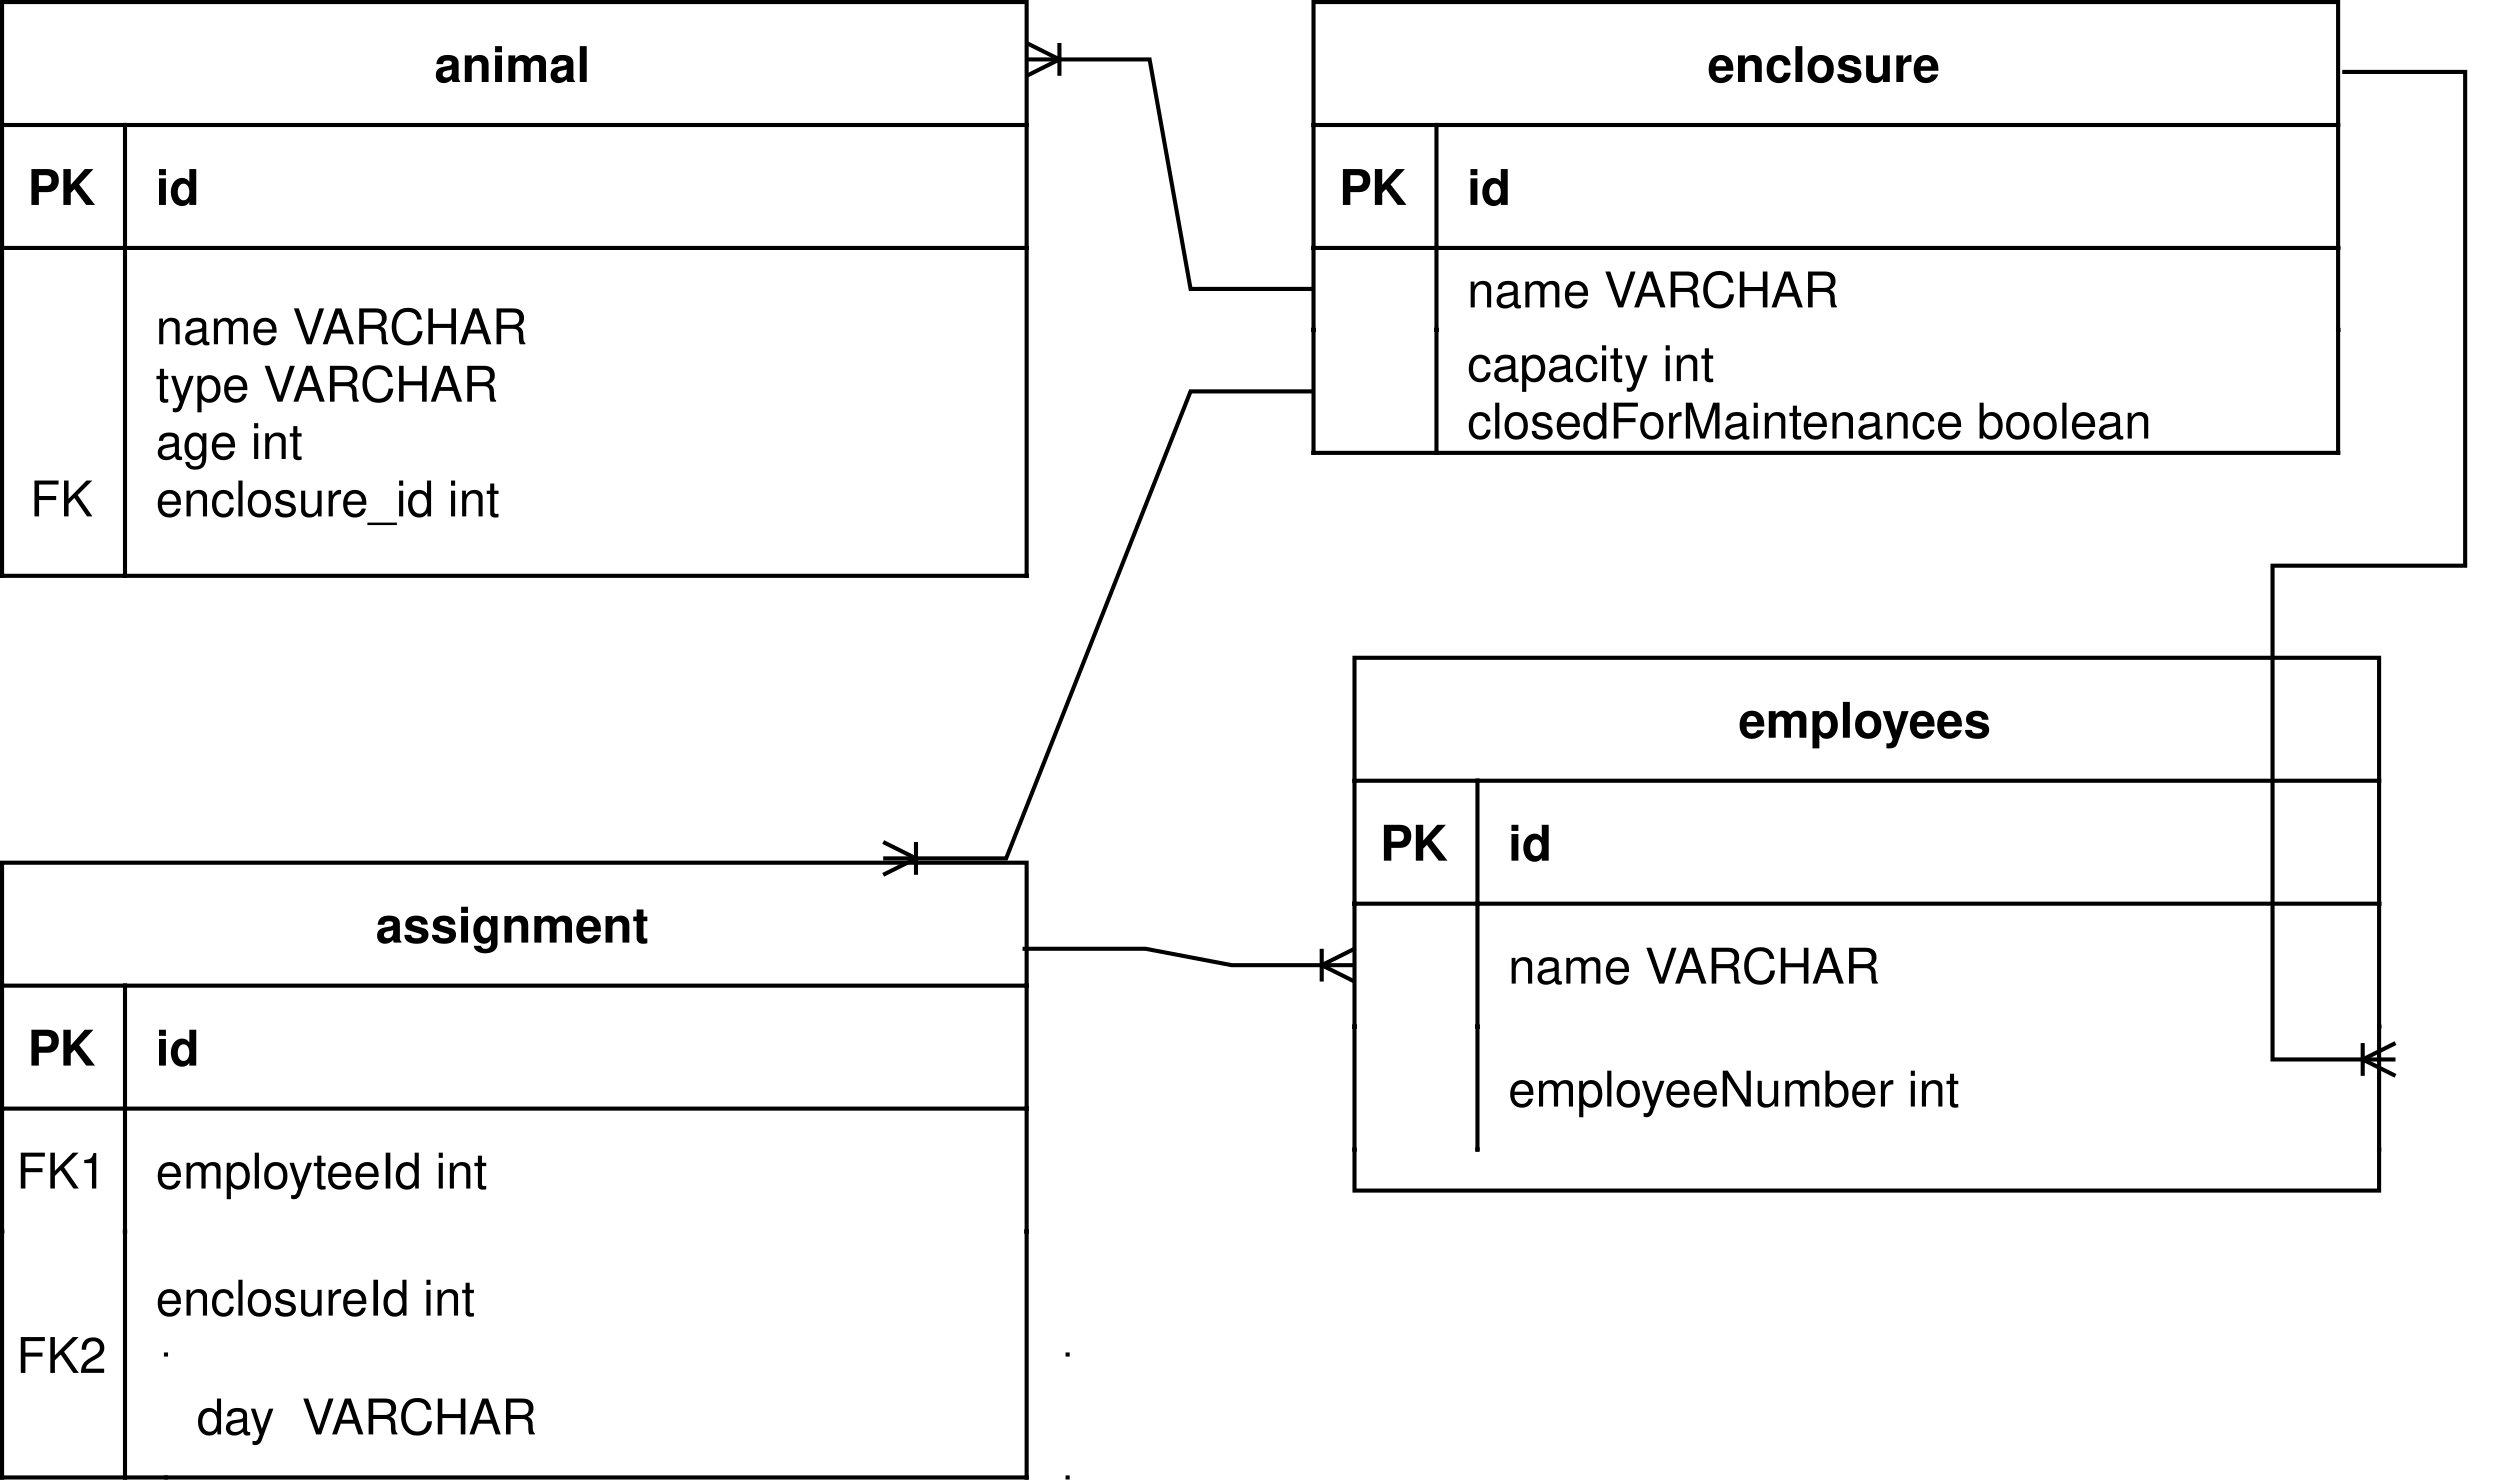
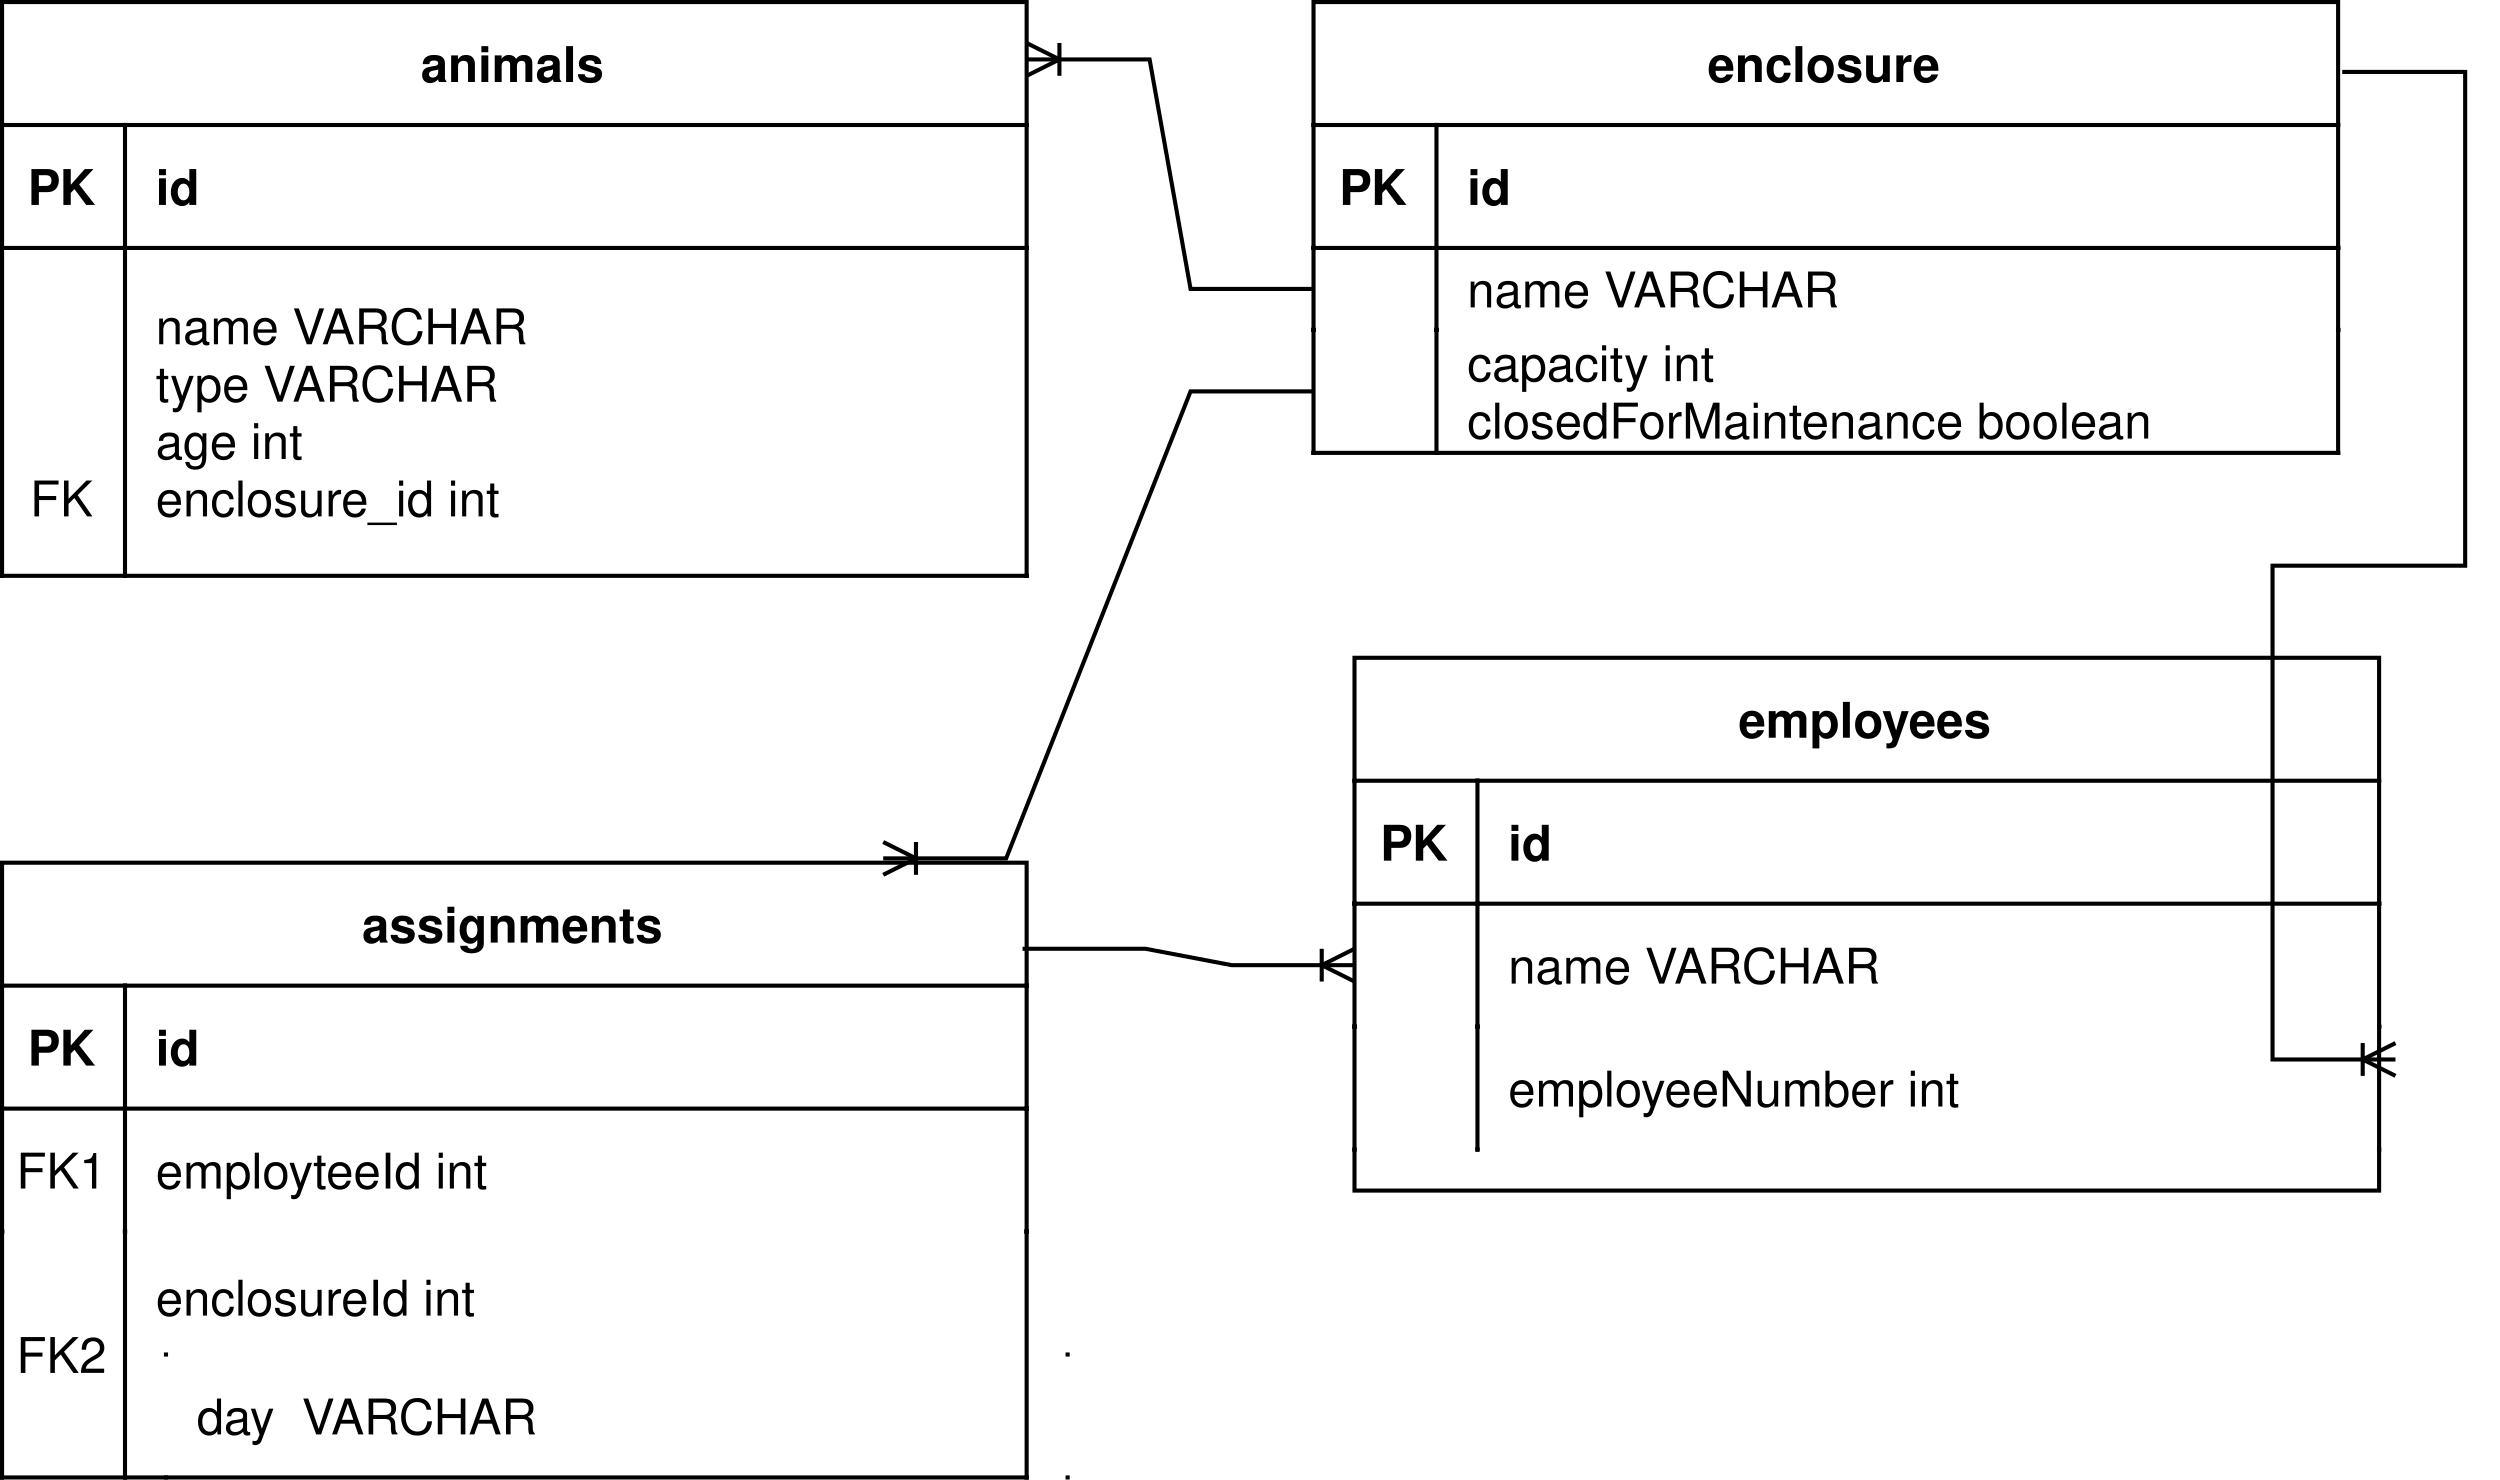
- <svg xmlns="http://www.w3.org/2000/svg" version="1.1" width="610px" height="361px" viewBox="-0.5 -0.5 610 361" content="&lt;mxfile host=&quot;app.diagrams.net&quot; modified=&quot;2022-09-02T13:36:38.985Z&quot; agent=&quot;5.0 (Macintosh; Intel Mac OS X 10_15_7) AppleWebKit/537.36 (KHTML, like Gecko) Chrome/104.0.0.0 Safari/537.36&quot; etag=&quot;yrabhWC-P5SHq16Q256-&quot; version=&quot;20.2.7&quot; type=&quot;device&quot;&gt;&lt;diagram id=&quot;R2lEEEUBdFMjLlhIrx00&quot; name=&quot;Page-1&quot;&gt;7Vxvc6I4HP40vlyHP9XWl9XqdmfrTc/u7O29ukklIrchcSC2ep/+EkigGNRgwVJhxnFICCH5PU+ekEdixx75m68BWC2nxIGoYxnOpmPfdSzrptdn3zxjKzIMM85wA8+Js95kPHn/QZFpiNy158AwU5ASgqi3ymbOCcZwTjN5IAjIa7bYgqDsXVfAhUrG0xwgNfcvz6FL2S0jzb+HnruUdzYNccYHsrDICJfAIa+ZLLihE4KpaOIjDHyAIabszBQEv2HQ6Y2XlPKe3nasCfsseOmuS4iLIFh5YXdOfJY9D1mRyQL4HuJhflPRUFTEbmePO/YoIITGR/5mBBGHSsIQt2my52wSh4DXq3HB6MvL9uG3QfH9q/2TTqfu4/XzFyuu5QWgtYgvxHNEwnUARZDoVkaexWvFDyl45lnDkIKACoLYBstgkFPgYdY7+86M0giBVehFxeOcpYecB7AlayorkqnhwttAZxbzg5dlVHlglfEkr5xH+kk0hp8GyHMxO56z7vM7DgMYsrY8gJCKEmqARMxeYEDh5k2WCNhXSHxIgy0rIs5eXQliiMFiSqK8ptSzJPWWWdoJygsuuUndKUTsQKBUADFbQWwvUKzr1ANoxoYhwG6EWRYSHlcnIKsfIHAhFRkr4vGIjl9gPBCi4HsIjQgiHFlMMJTFos71huzDujsyur1OjzVgxNJmmmYfXjygI4JDGjCG8FtBBtQr5GANKVmJ+yC4kM0IRDD58TOhlI2rfbAeZPZxrAW2tia0dlXIXinIPn4vgi1hfV2gSNGWnuNAHA9JrsIgxTsHytz4JzHfBWN3IGriYWvj8QYAu2D8RWVpVArXBhDjPgYUDskaO6ECatLO03HuKTiz4vXDWQpsXHYYrsDcw+5DfGV/hwi9Koiw2T8wrVKJoVXdGZjRb7K2GxVqe19T262qtP36XcieacRrRr+vHf0j2nso2sWVfLe2M4zXGwVVDHze1J+3s9H97awzsjq3Rg2RPqrtpVOhoJafTg2t6s7AjUGr5dVo+c1HP6fLpd1FiPlAO/yX/lhumgqsc8CFkfLe88FgMbmzzcjpQCSEzoQEUz5KIAZ4zjv1TAiCANeQDWUJvj5dGvfwbqrODPRXiGwhDPcyoklemhRpoePaQm5Wp+Sq5dKgSbqAeWPqL9rr4qaZqs1ySXZaQt124jZV26RRhloBKjRvUn6f8fLJFb7AOqC4wut6atUpvGq/1HDU68b/Wjv+F6/nqnWyY6vVD+Wy1lcFaNA4LZfNaLW8dC0ffLSWW6r5UsNRrhn/hKitlksYc0yRP9b+M38RKrbWaod1WYpegAzNU3TVMgPY8wHay4cG+WXJu2aF3z27qkylW79Mc9B/Pr/Mumy/zGr9siQUDffLClCheTNy65dVpfC6ftlNZQqf55clP2nnH07qOAXoQlSapXYIkuKSv1vbOYb1cUstgZxuV/kn+Mac3Rchkt0i//ApJDp56e+8FaBVwenjdJppVVcuz8aLl9n8zzB8mrpT69u/LiXAz9lOBMKQhd2HB9b4n2tNp8Ces8zTXtPZuo/9Zq+EWSEXsnY/kQ6s+9leixVdbvM+9X6iU/CwT5rcP9N6Lrfbl72fqEQiXPJqLjcO7X6iirT9nO8+5DZPXaZPvps1HPSnA9Bvppira/T49zIK4Te5wqofzJprqxJ50Dgtb/cTVaTluu8+9KvS8pz9RJPvhdCtvZgPThLzQxEvLua7tZ1hzOZsKUoMs1TN8y3Y2qFfocbvoUdBjT+dLlrVnYMvqn/mgK10VD//64/v884kIEK3k/1Elz/352wtU0gAHRfK1TOLqEe3M4gA9Qgep2fiNXZssTKy2cMl9VEn9l0gdm75/3Ox5HjGSPCDTAHeRsYp6xd0BNRw49Ffb47/5sfdnkjdbd6cutvKBGb9/5XchyXiq5JkelmUylz3CAOPBTBygVNp5N09TCQWHbIO5qLUoe3rVD4G7StnHXeWkr8Zy7i2MjOIoHjJtvgAHx9JNDMkW+eMPdSXVcQ9FVel/FMq6u1UZO9WFIdCqag0Iqte1ccTuTsY9DNkNq8Os5klyiHlod9QjpIyflW8JeX7Salhk52blGbXMK6ypOwd0dgcVqa62zXMflZ7rf71B6uvLtHjSbgl+vuJrvFyz9mILqlpdG8yzPxiMOqfRM1TnkxKpPNApXMRN6Jlc8Jmlkz/FjUunv6VrT3+Hw==&lt;/diagram&gt;&lt;/mxfile&gt;">
+ <svg xmlns="http://www.w3.org/2000/svg" version="1.1" width="610px" height="361px" viewBox="-0.5 -0.5 610 361" content="&lt;mxfile host=&quot;app.diagrams.net&quot; modified=&quot;2022-09-02T13:40:13.427Z&quot; agent=&quot;5.0 (Macintosh; Intel Mac OS X 10_15_7) AppleWebKit/537.36 (KHTML, like Gecko) Chrome/104.0.0.0 Safari/537.36&quot; etag=&quot;dvvTJoRRDCMjeoegTZYX&quot; version=&quot;20.2.7&quot; type=&quot;device&quot;&gt;&lt;diagram id=&quot;R2lEEEUBdFMjLlhIrx00&quot; name=&quot;Page-1&quot;&gt;7Vxfc6o4HP00PtbhT7X1sVq9vdO607V37t592kklIntD4kBsdT/9JpCAGNRgwVJlxnFICCH5nZMTciS27IG/+haAxXxMHIhaluGsWvZ9y7JuO132zTPWIsMw4ww38Jw4ayPjxfsPikxD5C49B4aZgpQQRL1FNnNKMIZTmskDQUDes8VmBGXvugAuVDJepgCpuX95Dp3Lbhlp/gP03Lm8s2mIMz6QhUVGOAcOec9kwRUdEUxFE59h4AMMMWVnxiD4DYNWZzinlPf0rmWN2GfGS7ddQlwEwcIL21Pis+xpyIqMZsD3EA/zRkV9URG7nT1s2YOAEBof+asBRBwqCUPcptGOs0kcAl6vxgWDq7f102+D4od3+ycdj93nm9crK67lDaCliC/EU0TCZQBFkOhaRp7Fa8EPKXjlWf2QgoAKgtgGy2CQU+Bh1jv73ozSCIFF6EXF45y5h5wnsCZLKiuSqf7MW0FnEvODl2VUeWKV8SSvnEf6RTSGnwbIczE7nrLu8zv2AxiytjyBkIoSaoBEzN5gQOFqI0sE7BskPqTBmhURZ6+vBTHEYDElUd5T6lmSevMs7QTlBZfcpO4UInYgUCqAmK0gthMo1nXqATRhwxBgN8IsCwmPqxOQxQ8QuJCKjAXxeESHbzAeCFHwPYQGBBGOLCYYymJR5zp99mHdHRjtTqvDGjBgaTNNsw8vHtABwSENGEP4rSAD6h1ysPqULMR9EJzJZgQimPz4lVDKxtUuWPcy+zDWAltbE1q7KmSvFWSfH4tgS1hfZyhStLnnOBDHQ5KrMEjxzoEyN/5JzLfB2B6ImnjY2nhsAGAXjL+oLI1K4doAYtzHgMI+WWInVEBN2nk8zh0FZ1a8fjhLgY3L9sMFmHrYfYqv7G4RoVMFEVa7B6ZVKjG0qjsBM7qXrO1Ghdre1dR2qyptv/kQsica8ZrR72pH/4D27ot2cSXfru0E4/VWQRUDnzf1591k8HA3aQ2s1p1RQ6QPanvpVCio5cdTQ6u6E3Cj12h5NVp++9nP6XJpdxZi3tMO/7k/lpumAusUcGGkvPd8MFhM7mwzcjoQCaEzIsGYjxKIAZ7yTr0SgiDANWRDWYKvT5eLe3g3VWcG+gtE1hCGOxlxSV6aFGmh49pCblan5KrlckGTdAHzxtRftNfFTTNVm+Wc7LSEus3Ebaq2yUUZagWocHmT8seMly+u8AXWAcUVXtdTq07hVfulhqNeN/432vE/ez1XrZMtW61+KJe1vipAg4vTctmMRstL1/LeZ2u5pZovNRzlmvFPiNpouYQxxxT5Y+m/8hehYmutdliXpegFyHB5iq5aZgB7PkCNYdbaeNms8Mtn15XJdGOYaY76r2eYWedtmFmNYZaE4sINswJUuLwpuTHMqlJ4XcPstjKFzzPMkt+08w9HdZwCdCEqzVPbB0lxyd+u7RTD+rCnlkBO14v8E3xnzvabEMl2kX/4FBKdPPeX3grQquD0cTzNtKorl2fD2dtk+mcYvozdsfX9X5cS4OfsJwJhyMLuR2J/Hos6BfecdZ72os7Wfe43OyVMC7mYNTuKdGDdTfdaLOlym/eldxQdg4d91Oz+lRZ0ud0+7x1FJRLhnJdzuXFodhRVpO2nfPsht3nqOn30aNZw0B8PQPcyxVxdpMe/mFEIv8slVv1g1lxclciDi9PyZkdRRVqu+/ZDtyotz9lRNHoshG7txbx3lJjvi3hxMd+u7QRjNmdTUeKYpWqe78HWDv0KNX4HPQpq/PF00aruFHxRDTQHrKWl+vVfgPyYdyYBEbqd7Cg6/7k/Z3OZQgLouFCunllEPbqeQASoR/AwPROvsWOLlZHN7s+pj1qx7wKxc8f/oYslhxNGgh9kDPA6Mk5Zv6AjoIYrj/7aOP6bH7c7InW/2jh1v5YJzPr/K7kPS8RXJcn0siiVue4ZBh4LYOQCp9LIu7ufSCw6ZBlMRal9G9ipfAzaVc467CwlfzSWcW1lZhBB8ZZt8R4+PpNoZkg2zxk7qC+riHsqrkr5p1TU2arI3q4oDoVSUWlEVr2qzydyu9frZshsXu9nM0uUQ8p9P6IcJGX8snhDyo+TUsMmOzUpzbZhXGdJ2TmgsTmsTHW3bZjdrPZa3ZtPVl9doseTcEP0jxNd4+2ekxFdUtNo32aYeWUw6h9FzWOeTEqkc0+lcxE3omFzwmaWTP8YNS6e/pmtPfwf&lt;/diagram&gt;&lt;/mxfile&gt;">
  <defs>
    <clipPath id="mx-clip-320-30-30-30-0">
      <rect x="320" y="30" width="30" height="30" />
    </clipPath>
    <clipPath id="mx-clip-356-30-214-30-0">
      <rect x="356" y="30" width="214" height="30" />
    </clipPath>
    <clipPath id="mx-clip-356-60-214-20-0">
      <rect x="356" y="60" width="214" height="20" />
    </clipPath>
    <clipPath id="mx-clip-356-80-214-30-0">
      <rect x="356" y="80" width="214" height="30" />
    </clipPath>
    <clipPath id="mx-clip-330-190-30-30-0">
      <rect x="330" y="190" width="30" height="30" />
    </clipPath>
    <clipPath id="mx-clip-366-190-214-30-0">
      <rect x="366" y="190" width="214" height="30" />
    </clipPath>
    <clipPath id="mx-clip-366-220-214-30-0">
      <rect x="366" y="220" width="214" height="30" />
    </clipPath>
    <clipPath id="mx-clip-366-250-214-30-0">
      <rect x="366" y="250" width="214" height="30" />
    </clipPath>
    <clipPath id="mx-clip-0-30-30-30-0">
      <rect x="0" y="30" width="30" height="30" />
    </clipPath>
    <clipPath id="mx-clip-36-30-214-30-0">
      <rect x="36" y="30" width="214" height="30" />
    </clipPath>
    <clipPath id="mx-clip-0-60-30-80-0">
      <rect x="0" y="60" width="30" height="80" />
    </clipPath>
    <clipPath id="mx-clip-36-60-214-80-0">
      <rect x="36" y="60" width="214" height="80" />
    </clipPath>
    <clipPath id="mx-clip-0-240-30-30-0">
      <rect x="0" y="240" width="30" height="30" />
    </clipPath>
    <clipPath id="mx-clip-36-240-214-30-0">
      <rect x="36" y="240" width="214" height="30" />
    </clipPath>
    <clipPath id="mx-clip-0-270-30-30-0">
      <rect x="0" y="270" width="30" height="30" />
    </clipPath>
    <clipPath id="mx-clip-36-270-214-30-0">
      <rect x="36" y="270" width="214" height="30" />
    </clipPath>
    <clipPath id="mx-clip-0-300-30-60-0">
      <rect x="0" y="300" width="30" height="60" />
    </clipPath>
    <clipPath id="mx-clip-36-300-214-60-0">
      <rect x="36" y="300" width="214" height="60" />
    </clipPath>
    <clipPath id="mx-clip-46-330-214-30-0">
      <rect x="46" y="330" width="214" height="30" />
    </clipPath>
  </defs>
  <g>
    <path d="M 320 30 L 320 0 L 570 0 L 570 30" fill="rgb(255, 255, 255)" stroke="rgb(0, 0, 0)" stroke-miterlimit="10" pointer-events="all" />
    <path d="M 320 30 L 320 110 L 570 110 L 570 30" fill="none" stroke="rgb(0, 0, 0)" stroke-miterlimit="10" pointer-events="none" />
    <path d="M 320 30 L 570 30" fill="none" stroke="rgb(0, 0, 0)" stroke-miterlimit="10" pointer-events="none" />
    <path d="M 350 30 L 350 60 L 350 80 L 350 110" fill="none" stroke="rgb(0, 0, 0)" stroke-miterlimit="10" pointer-events="none" />
    <g fill="rgb(0, 0, 0)" font-family="Helvetica" font-weight="bold" pointer-events="none" text-anchor="middle" font-size="12px">
      <text x="444.5" y="19.5">enclosure</text>
    </g>
    <path d="M 320 30 M 570 30 M 570 60 L 320 60" fill="none" stroke="rgb(0, 0, 0)" stroke-linecap="square" stroke-miterlimit="10" pointer-events="none" />
    <path d="M 320 30 M 350 30 M 350 60 M 320 60" fill="none" stroke="rgb(0, 0, 0)" stroke-linecap="square" stroke-miterlimit="10" pointer-events="none" />
    <g fill="rgb(0, 0, 0)" font-family="Helvetica" font-weight="bold" pointer-events="none" clip-path="url(#mx-clip-320-30-30-30-0)" text-anchor="middle" font-size="12px">
      <text x="334.5" y="49.5">PK</text>
    </g>
    <path d="M 350 30 M 570 30 M 570 60 M 350 60" fill="none" stroke="rgb(0, 0, 0)" stroke-linecap="square" stroke-miterlimit="10" pointer-events="none" />
    <g fill="rgb(0, 0, 0)" font-family="Helvetica" font-weight="bold" text-decoration="underline" pointer-events="none" clip-path="url(#mx-clip-356-30-214-30-0)" font-size="12px">
      <text x="357.5" y="49.5">id</text>
    </g>
    <path d="M 320 60 M 570 60 M 570 80 M 320 80" fill="none" stroke="rgb(0, 0, 0)" stroke-linecap="square" stroke-miterlimit="10" pointer-events="none" />
    <path d="M 320 60 M 350 60 M 350 80 M 320 80" fill="none" stroke="rgb(0, 0, 0)" stroke-linecap="square" stroke-miterlimit="10" pointer-events="none" />
    <path d="M 350 60 M 570 60 M 570 80 M 350 80" fill="none" stroke="rgb(0, 0, 0)" stroke-linecap="square" stroke-miterlimit="10" pointer-events="none" />
    <g fill="rgb(0, 0, 0)" font-family="Helvetica" pointer-events="none" clip-path="url(#mx-clip-356-60-214-20-0)" font-size="12px">
      <text x="357.5" y="74.5">name VARCHAR </text>
    </g>
    <path d="M 320 80 M 570 80 M 570 110 M 320 110" fill="none" stroke="rgb(0, 0, 0)" stroke-linecap="square" stroke-miterlimit="10" pointer-events="none" />
    <path d="M 320 80 M 350 80 M 350 110 M 320 110" fill="none" stroke="rgb(0, 0, 0)" stroke-linecap="square" stroke-miterlimit="10" pointer-events="none" />
    <path d="M 350 80 M 570 80 M 570 110 M 350 110" fill="none" stroke="rgb(0, 0, 0)" stroke-linecap="square" stroke-miterlimit="10" pointer-events="none" />
    <g fill="rgb(0, 0, 0)" font-family="Helvetica" pointer-events="none" clip-path="url(#mx-clip-356-80-214-30-0)" font-size="12px">
      <text x="357.5" y="92.5">capacity int</text>
      <text x="357.5" y="106.5">closedForMaintenance boolean</text>
    </g>
    <path d="M 330 190 L 330 160 L 580 160 L 580 190" fill="rgb(255, 255, 255)" stroke="rgb(0, 0, 0)" stroke-miterlimit="10" pointer-events="none" />
    <path d="M 330 190 L 330 290 L 580 290 L 580 190" fill="none" stroke="rgb(0, 0, 0)" stroke-miterlimit="10" pointer-events="none" />
    <path d="M 330 190 L 580 190" fill="none" stroke="rgb(0, 0, 0)" stroke-miterlimit="10" pointer-events="none" />
    <path d="M 360 190 L 360 220 L 360 250 L 360 280" fill="none" stroke="rgb(0, 0, 0)" stroke-miterlimit="10" pointer-events="none" />
    <g fill="rgb(0, 0, 0)" font-family="Helvetica" font-weight="bold" pointer-events="none" text-anchor="middle" font-size="12px">
      <text x="454.5" y="179.5">employees</text>
    </g>
    <path d="M 330 190 M 580 190 M 580 220 L 330 220" fill="none" stroke="rgb(0, 0, 0)" stroke-linecap="square" stroke-miterlimit="10" pointer-events="none" />
    <path d="M 330 190 M 360 190 M 360 220 M 330 220" fill="none" stroke="rgb(0, 0, 0)" stroke-linecap="square" stroke-miterlimit="10" pointer-events="none" />
    <g fill="rgb(0, 0, 0)" font-family="Helvetica" font-weight="bold" pointer-events="none" clip-path="url(#mx-clip-330-190-30-30-0)" text-anchor="middle" font-size="12px">
      <text x="344.5" y="209.5">PK</text>
    </g>
    <path d="M 360 190 M 580 190 M 580 220 M 360 220" fill="none" stroke="rgb(0, 0, 0)" stroke-linecap="square" stroke-miterlimit="10" pointer-events="none" />
    <g fill="rgb(0, 0, 0)" font-family="Helvetica" font-weight="bold" text-decoration="underline" pointer-events="none" clip-path="url(#mx-clip-366-190-214-30-0)" font-size="12px">
      <text x="367.5" y="209.5">id</text>
    </g>
    <path d="M 330 220 M 580 220 M 580 250 M 330 250" fill="none" stroke="rgb(0, 0, 0)" stroke-linecap="square" stroke-miterlimit="10" pointer-events="none" />
    <path d="M 330 220 M 360 220 M 360 250 M 330 250" fill="none" stroke="rgb(0, 0, 0)" stroke-linecap="square" stroke-miterlimit="10" pointer-events="none" />
    <path d="M 360 220 M 580 220 M 580 250 M 360 250" fill="none" stroke="rgb(0, 0, 0)" stroke-linecap="square" stroke-miterlimit="10" pointer-events="none" />
    <g fill="rgb(0, 0, 0)" font-family="Helvetica" pointer-events="none" clip-path="url(#mx-clip-366-220-214-30-0)" font-size="12px">
      <text x="367.5" y="239.5">name VARCHAR</text>
    </g>
    <path d="M 330 250 M 580 250 M 580 280 M 330 280" fill="none" stroke="rgb(0, 0, 0)" stroke-linecap="square" stroke-miterlimit="10" pointer-events="none" />
    <path d="M 330 250 M 360 250 M 360 280 M 330 280" fill="none" stroke="rgb(0, 0, 0)" stroke-linecap="square" stroke-miterlimit="10" pointer-events="none" />
    <path d="M 360 250 M 580 250 M 580 280 M 360 280" fill="none" stroke="rgb(0, 0, 0)" stroke-linecap="square" stroke-miterlimit="10" pointer-events="none" />
    <g fill="rgb(0, 0, 0)" font-family="Helvetica" pointer-events="none" clip-path="url(#mx-clip-366-250-214-30-0)" font-size="12px">
      <text x="367.5" y="269.5">employeeNumber int</text>
    </g>
    <path d="M 0 30 L 0 0 L 250 0 L 250 30" fill="rgb(255, 255, 255)" stroke="rgb(0, 0, 0)" stroke-miterlimit="10" pointer-events="none" />
    <path d="M 0 30 L 0 140 L 250 140 L 250 30" fill="none" stroke="rgb(0, 0, 0)" stroke-miterlimit="10" pointer-events="none" />
    <path d="M 0 30 L 250 30" fill="none" stroke="rgb(0, 0, 0)" stroke-miterlimit="10" pointer-events="none" />
    <path d="M 30 30 L 30 60 L 30 140" fill="none" stroke="rgb(0, 0, 0)" stroke-miterlimit="10" pointer-events="none" />
    <g fill="rgb(0, 0, 0)" font-family="Helvetica" font-weight="bold" pointer-events="none" text-anchor="middle" font-size="12px">
-       <text x="124.5" y="19.5">animal</text>
+       <text x="124.5" y="19.5">animals</text>
    </g>
    <path d="M 0 30 M 250 30 M 250 60 L 0 60" fill="none" stroke="rgb(0, 0, 0)" stroke-linecap="square" stroke-miterlimit="10" pointer-events="none" />
    <path d="M 0 30 M 30 30 M 30 60 M 0 60" fill="none" stroke="rgb(0, 0, 0)" stroke-linecap="square" stroke-miterlimit="10" pointer-events="none" />
    <g fill="rgb(0, 0, 0)" font-family="Helvetica" font-weight="bold" pointer-events="none" clip-path="url(#mx-clip-0-30-30-30-0)" text-anchor="middle" font-size="12px">
      <text x="14.5" y="49.5">PK</text>
    </g>
    <path d="M 30 30 M 250 30 M 250 60 M 30 60" fill="none" stroke="rgb(0, 0, 0)" stroke-linecap="square" stroke-miterlimit="10" pointer-events="none" />
    <g fill="rgb(0, 0, 0)" font-family="Helvetica" font-weight="bold" text-decoration="underline" pointer-events="none" clip-path="url(#mx-clip-36-30-214-30-0)" font-size="12px">
      <text x="37.5" y="49.5">id</text>
    </g>
    <path d="M 0 60 M 250 60 M 250 140 M 0 140" fill="none" stroke="rgb(0, 0, 0)" stroke-linecap="square" stroke-miterlimit="10" pointer-events="none" />
    <path d="M 0 60 M 30 60 M 30 140 M 0 140" fill="none" stroke="rgb(0, 0, 0)" stroke-linecap="square" stroke-miterlimit="10" pointer-events="none" />
    <g fill="rgb(0, 0, 0)" font-family="Helvetica" pointer-events="none" clip-path="url(#mx-clip-0-60-30-80-0)" text-anchor="middle" font-size="12px">
      <text x="14.5" y="125.5">FK</text>
    </g>
    <path d="M 30 60 M 250 60 M 250 140 M 30 140" fill="none" stroke="rgb(0, 0, 0)" stroke-linecap="square" stroke-miterlimit="10" pointer-events="none" />
    <g fill="rgb(0, 0, 0)" font-family="Helvetica" pointer-events="none" clip-path="url(#mx-clip-36-60-214-80-0)" font-size="12px">
      <text x="37.5" y="83.5">name VARCHAR</text>
      <text x="37.5" y="97.5">type VARCHAR</text>
      <text x="37.5" y="111.5">age int</text>
      <text x="37.5" y="125.5">enclosure_id int </text>
    </g>
    <path d="M 0 240 L 0 210 L 250 210 L 250 240" fill="rgb(255, 255, 255)" stroke="rgb(0, 0, 0)" stroke-miterlimit="10" pointer-events="none" />
    <path d="M 0 240 L 0 360 L 250 360 L 250 240" fill="none" stroke="rgb(0, 0, 0)" stroke-miterlimit="10" pointer-events="none" />
    <path d="M 0 240 L 250 240" fill="none" stroke="rgb(0, 0, 0)" stroke-miterlimit="10" pointer-events="none" />
    <path d="M 30 240 L 30 270 L 30 300 L 30 360" fill="none" stroke="rgb(0, 0, 0)" stroke-miterlimit="10" pointer-events="none" />
    <g fill="rgb(0, 0, 0)" font-family="Helvetica" font-weight="bold" pointer-events="none" text-anchor="middle" font-size="12px">
-       <text x="124.5" y="229.5">assignment</text>
+       <text x="124.5" y="229.5">assignments</text>
    </g>
    <path d="M 0 240 M 250 240 M 250 270 L 0 270" fill="none" stroke="rgb(0, 0, 0)" stroke-linecap="square" stroke-miterlimit="10" pointer-events="none" />
    <path d="M 0 240 M 30 240 M 30 270 M 0 270" fill="none" stroke="rgb(0, 0, 0)" stroke-linecap="square" stroke-miterlimit="10" pointer-events="none" />
    <g fill="rgb(0, 0, 0)" font-family="Helvetica" font-weight="bold" pointer-events="none" clip-path="url(#mx-clip-0-240-30-30-0)" text-anchor="middle" font-size="12px">
      <text x="14.5" y="259.5">PK</text>
    </g>
    <path d="M 30 240 M 250 240 M 250 270 M 30 270" fill="none" stroke="rgb(0, 0, 0)" stroke-linecap="square" stroke-miterlimit="10" pointer-events="none" />
    <g fill="rgb(0, 0, 0)" font-family="Helvetica" font-weight="bold" text-decoration="underline" pointer-events="none" clip-path="url(#mx-clip-36-240-214-30-0)" font-size="12px">
      <text x="37.5" y="259.5">id</text>
    </g>
    <path d="M 0 270 M 250 270 M 250 300 M 0 300" fill="none" stroke="rgb(0, 0, 0)" stroke-linecap="square" stroke-miterlimit="10" pointer-events="none" />
    <path d="M 0 270 M 30 270 M 30 300 M 0 300" fill="none" stroke="rgb(0, 0, 0)" stroke-linecap="square" stroke-miterlimit="10" pointer-events="none" />
    <g fill="rgb(0, 0, 0)" font-family="Helvetica" pointer-events="none" clip-path="url(#mx-clip-0-270-30-30-0)" text-anchor="middle" font-size="12px">
      <text x="14.5" y="289.5">FK1</text>
    </g>
    <path d="M 30 270 M 250 270 M 250 300 M 30 300" fill="none" stroke="rgb(0, 0, 0)" stroke-linecap="square" stroke-miterlimit="10" pointer-events="none" />
    <g fill="rgb(0, 0, 0)" font-family="Helvetica" pointer-events="none" clip-path="url(#mx-clip-36-270-214-30-0)" font-size="12px">
      <text x="37.5" y="289.5">employteeId int</text>
    </g>
    <path d="M 0 300 M 250 300 M 250 360 M 0 360" fill="none" stroke="rgb(0, 0, 0)" stroke-linecap="square" stroke-miterlimit="10" pointer-events="none" />
    <path d="M 0 300 M 30 300 M 30 360 M 0 360" fill="none" stroke="rgb(0, 0, 0)" stroke-linecap="square" stroke-miterlimit="10" pointer-events="none" />
    <g fill="rgb(0, 0, 0)" font-family="Helvetica" pointer-events="none" clip-path="url(#mx-clip-0-300-30-60-0)" text-anchor="middle" font-size="12px">
      <text x="14.5" y="334.5">FK2</text>
    </g>
    <path d="M 30 300 M 250 300 M 250 360 M 30 360" fill="none" stroke="rgb(0, 0, 0)" stroke-linecap="square" stroke-miterlimit="10" pointer-events="none" />
    <g fill="rgb(0, 0, 0)" font-family="Helvetica" pointer-events="none" clip-path="url(#mx-clip-36-300-214-60-0)" font-size="12px">
      <text x="37.5" y="320.5">enclosureId int</text>
    </g>
    <path d="M 40 330 M 260 330 M 260 360 M 40 360" fill="none" stroke="rgb(0, 0, 0)" stroke-linecap="square" stroke-miterlimit="10" pointer-events="none" />
    <g fill="rgb(0, 0, 0)" font-family="Helvetica" pointer-events="none" clip-path="url(#mx-clip-46-330-214-30-0)" font-size="12px">
      <text x="47.5" y="349.5">day  VARCHAR</text>
    </g>
    <path d="M 320 70 L 290 70 L 280 14 L 250 14" fill="none" stroke="rgb(0, 0, 0)" stroke-miterlimit="10" pointer-events="none" />
    <path d="M 258 10 L 258 18 M 250 18 L 258 14 L 250 10" fill="none" stroke="rgb(0, 0, 0)" stroke-miterlimit="10" pointer-events="none" />
    <path d="M 249 231 L 279 231 L 300 235 L 330 235" fill="none" stroke="rgb(0, 0, 0)" stroke-miterlimit="10" pointer-events="none" />
    <path d="M 322 239 L 322 231 M 330 231 L 322 235 L 330 239" fill="none" stroke="rgb(0, 0, 0)" stroke-miterlimit="10" pointer-events="none" />
    <path d="M 571 17.05 L 601 17.05 L 601 137.53 L 554 137.53 L 554 258.01 L 584 258.01" fill="none" stroke="rgb(0, 0, 0)" stroke-miterlimit="10" pointer-events="none" />
    <path d="M 576 262.01 L 576 254.01 M 584 254.01 L 576 258.01 L 584 262.01" fill="none" stroke="rgb(0, 0, 0)" stroke-miterlimit="10" pointer-events="none" />
    <path d="M 320 95 L 290 95 L 245 208.95 L 215 208.95" fill="none" stroke="rgb(0, 0, 0)" stroke-miterlimit="10" pointer-events="none" />
    <path d="M 223 204.95 L 223 212.95 M 215 212.95 L 223 208.95 L 215 204.95" fill="none" stroke="rgb(0, 0, 0)" stroke-miterlimit="10" pointer-events="none" />
  </g>
</svg>
